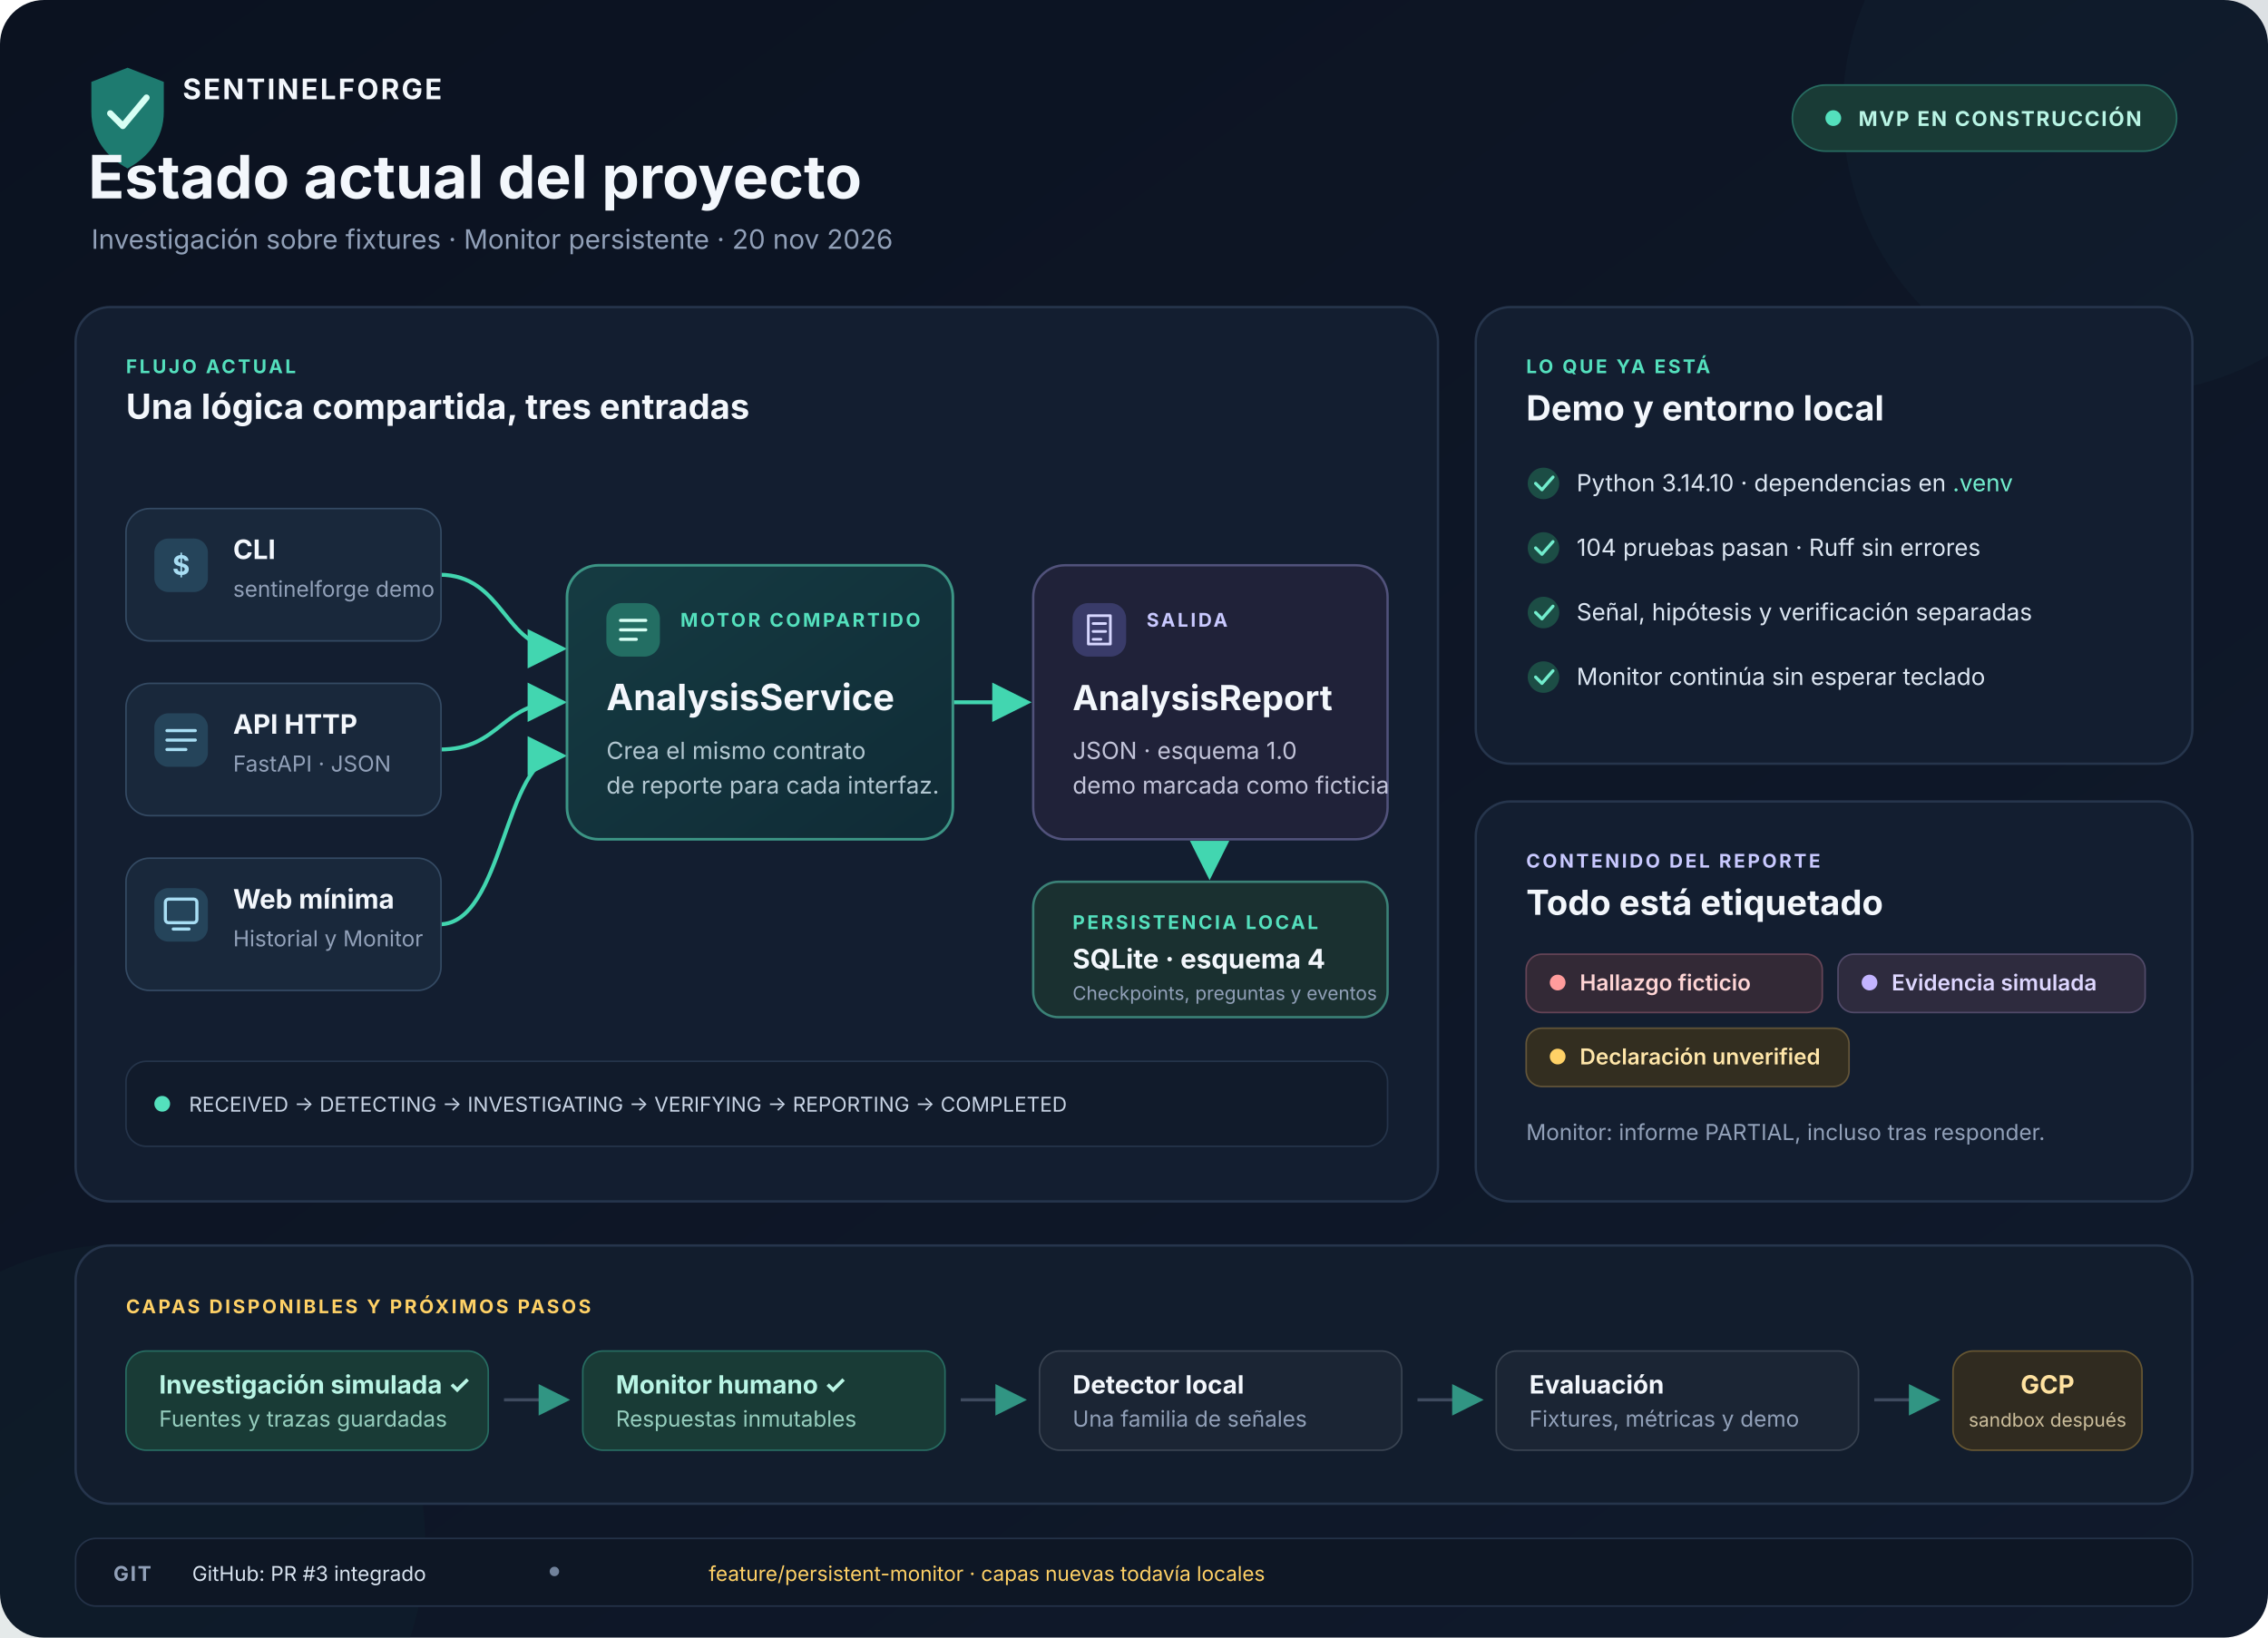
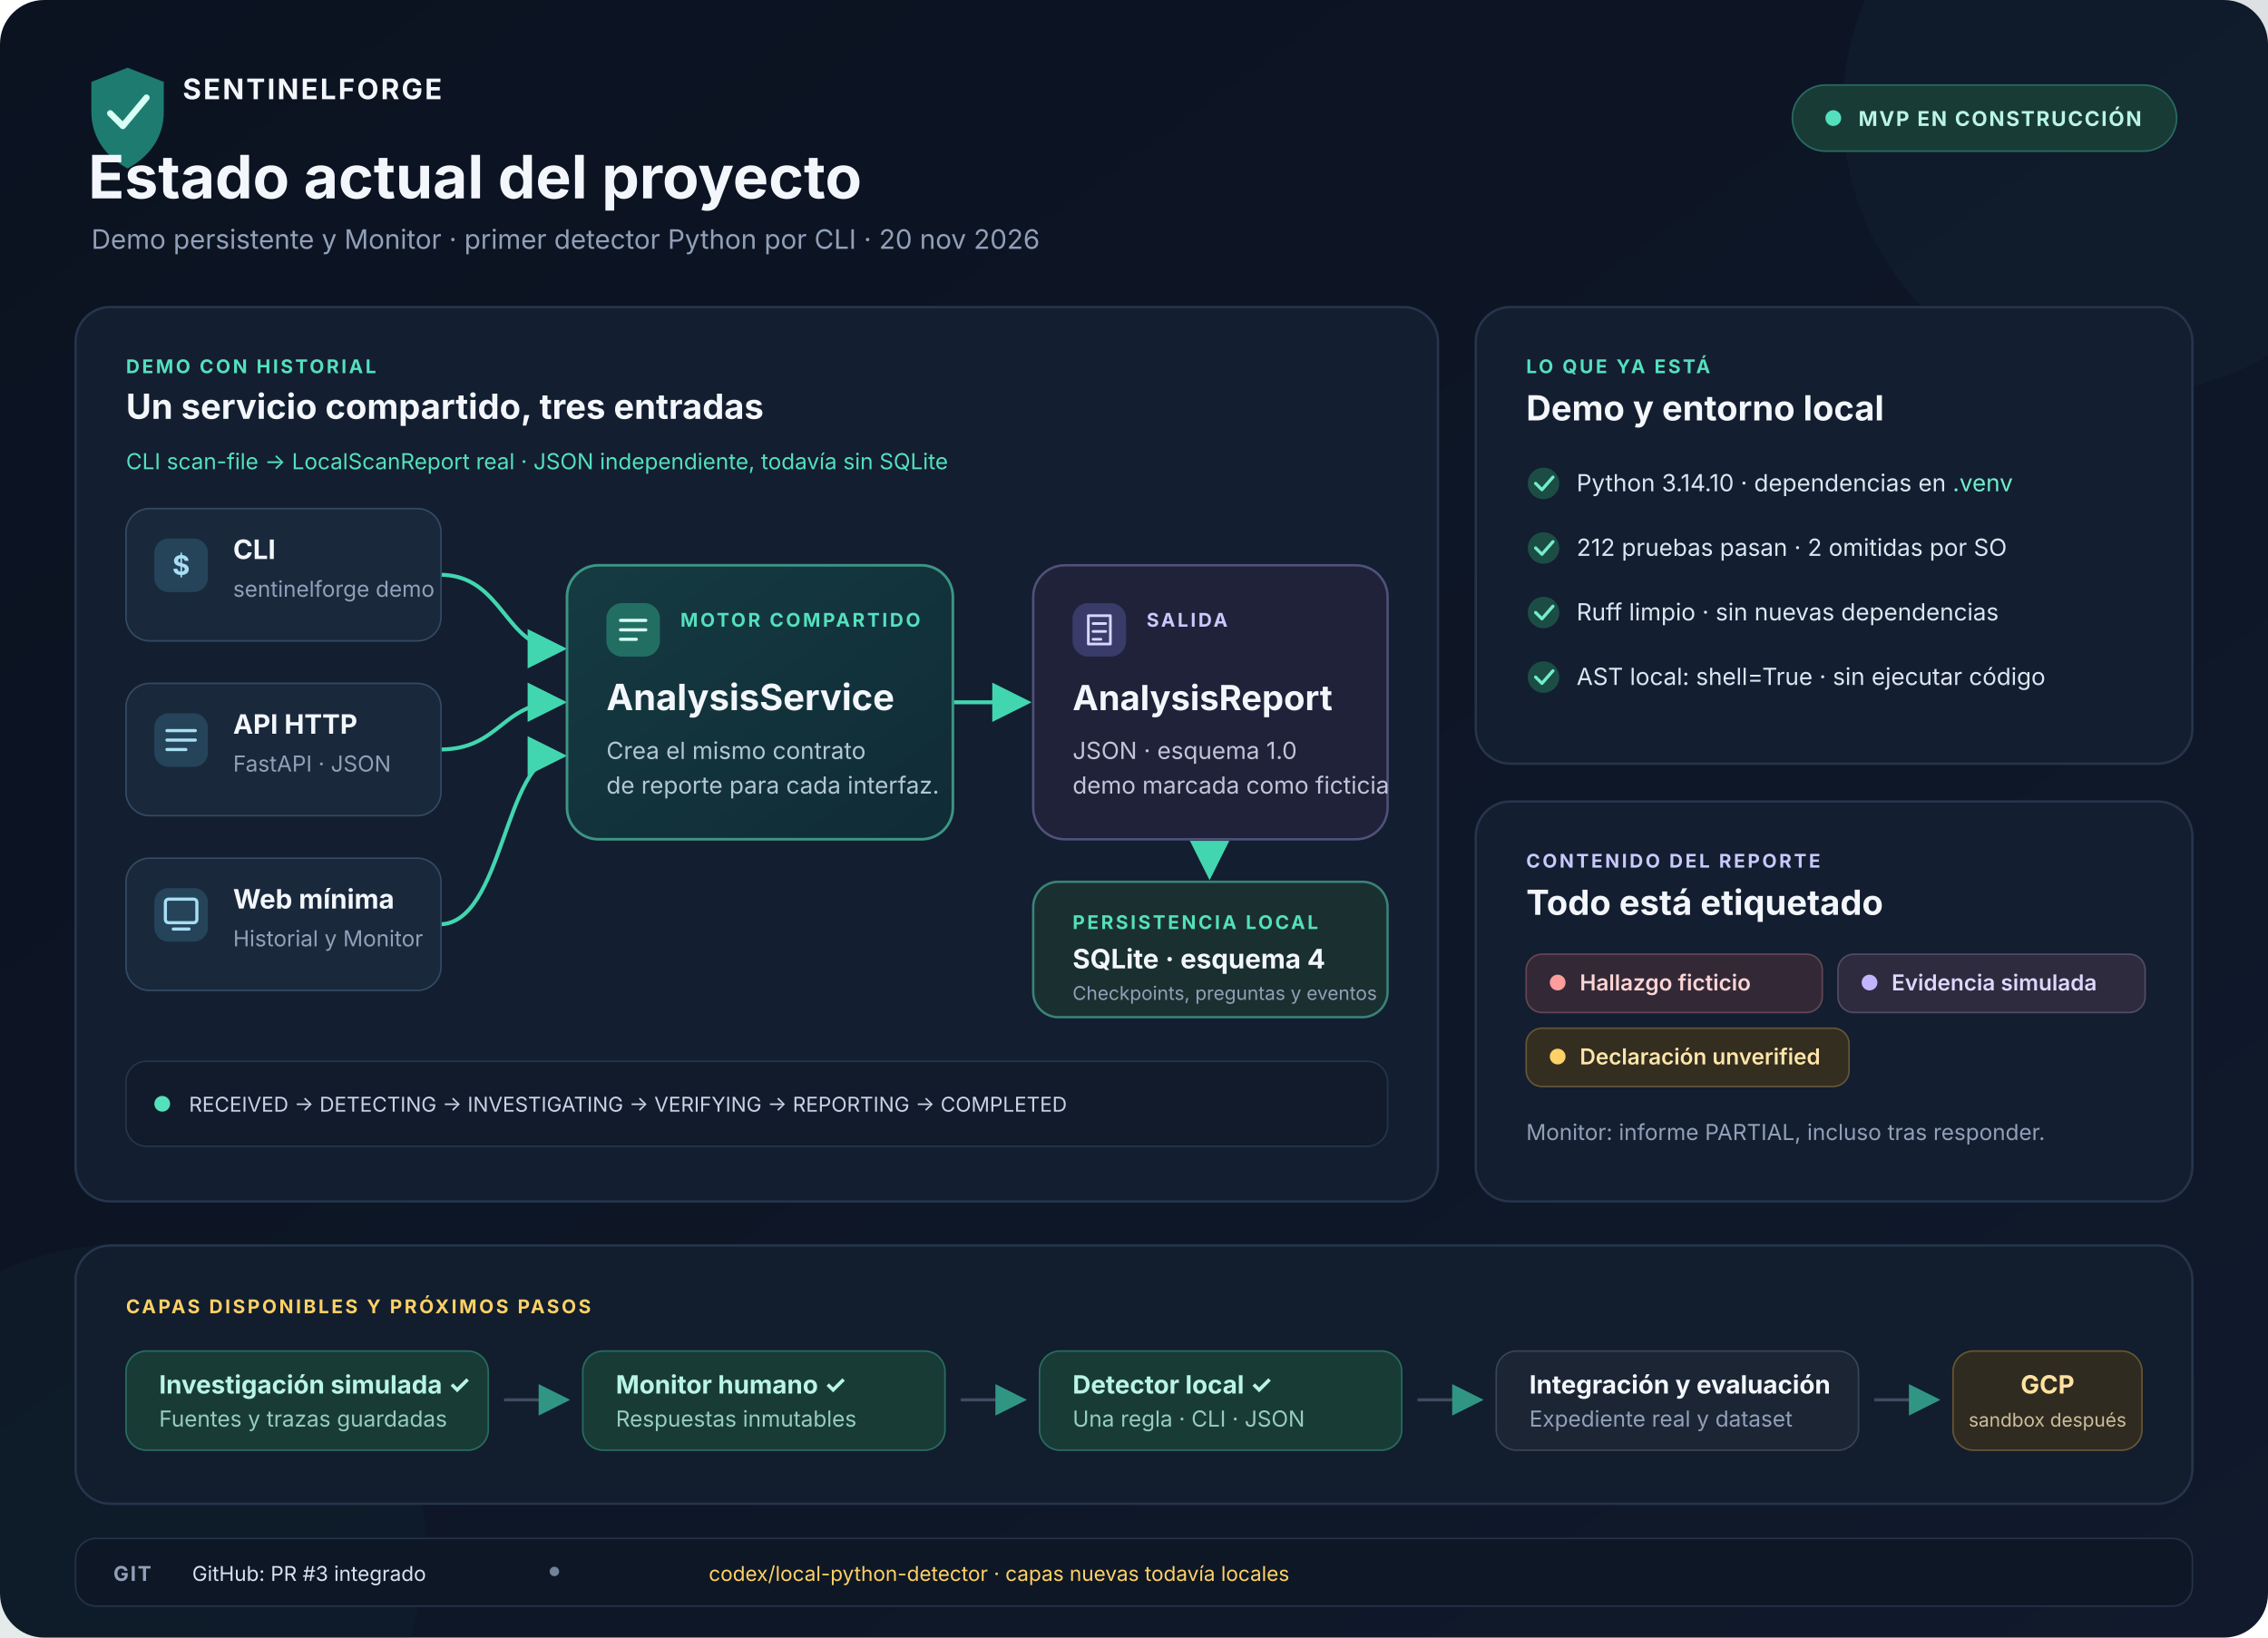
<svg xmlns="http://www.w3.org/2000/svg" width="1440" height="1040" viewBox="0 0 1440 1040" role="img" aria-labelledby="title desc">
  <defs>
    <linearGradient id="bg" x1="0" y1="0" x2="1" y2="1">
      <stop offset="0" stop-color="#0b1220" />
      <stop offset="1" stop-color="#101a2c" />
    </linearGradient>
    <linearGradient id="engine" x1="0" y1="0" x2="1" y2="1">
      <stop offset="0" stop-color="#153b42" />
      <stop offset="1" stop-color="#102b36" />
    </linearGradient>
    <marker id="arrow" markerWidth="10" markerHeight="10" refX="8" refY="5" orient="auto">
      <path d="M0 0 L10 5 L0 10 Z" fill="#42d6b0" />
    </marker>
    <style>
      text { font-family: Inter, "Segoe UI", Arial, sans-serif; }
      .muted { fill: #91a0b8; }
      .white { fill: #f3f7fc; }
      .teal { fill: #54e0bd; }
      .card { fill: #131e30; stroke: #26354c; stroke-width: 1.5; }
      .small { font-size: 14px; }
      .label { font-size: 12px; font-weight: 700; letter-spacing: 1.5px; }
      .body { font-size: 16px; }
    </style>
  </defs>
  <rect width="1440" height="1040" rx="28" fill="url(#bg)" />
  <circle cx="1350" cy="70" r="180" fill="#183747" opacity=".15" />
  <circle cx="80" cy="980" r="190" fill="#11413d" opacity=".11" />
  <g transform="translate(56 43)">
    <path d="M25 0 48 9v19c0 17-10 29-23 36C12 57 2 45 2 28V9Z" fill="#1e7b70" />
    <path d="m14 29 8 8 15-18" fill="none" stroke="#d7fff4" stroke-width="4" stroke-linecap="round" stroke-linejoin="round" />
  </g>
  <text x="116" y="63" class="white" font-size="18" font-weight="700" letter-spacing="1.3">SENTINELFORGE</text>
  <text x="56" y="126" class="white" font-size="38" font-weight="700">Estado actual del proyecto</text>
-   <text x="58" y="158" class="muted" font-size="17">Investigación sobre fixtures · Monitor persistente · 20 nov 2026</text>
+   <text x="58" y="158" class="muted" font-size="17">Demo persistente y Monitor · primer detector Python por CLI · 20 nov 2026</text>
  <rect x="1138" y="54" width="244" height="42" rx="21" fill="#193b36" stroke="#276c61" />
  <circle cx="1164" cy="75" r="5" fill="#54e0bd" />
  <text x="1180" y="80" fill="#b9f5e5" font-size="13" font-weight="700" letter-spacing="1">MVP EN CONSTRUCCIÓN</text>
  <rect x="48" y="195" width="865" height="568" rx="22" class="card" />
-   <text x="80" y="237" class="teal label">FLUJO ACTUAL</text>
-   <text x="80" y="266" class="white" font-size="22" font-weight="700">Una lógica compartida, tres entradas</text>
+   <text x="80" y="237" class="teal label">DEMO CON HISTORIAL</text>
+   <text x="80" y="266" class="white" font-size="22" font-weight="700">Un servicio compartido, tres entradas</text>
+   <text x="80" y="298" class="teal" font-size="14">CLI scan-file → LocalScanReport real · JSON independiente, todavía sin SQLite</text>
  <path d="M279 365 C320 365 320 412 355 412" fill="none" stroke="#42d6b0" stroke-width="2.5" marker-end="url(#arrow)" />
  <path d="M279 476 C318 476 318 446 355 446" fill="none" stroke="#42d6b0" stroke-width="2.5" marker-end="url(#arrow)" />
  <path d="M279 587 C320 587 320 480 355 480" fill="none" stroke="#42d6b0" stroke-width="2.5" marker-end="url(#arrow)" />
  <path d="M603 446 L650 446" fill="none" stroke="#42d6b0" stroke-width="2.5" marker-end="url(#arrow)" />
  <g>
    <rect x="80" y="323" width="200" height="84" rx="15" fill="#19283b" stroke="#344a63" />
    <rect x="98" y="342" width="34" height="34" rx="9" fill="#25445a" />
    <text x="115" y="365" text-anchor="middle" fill="#a8def4" font-size="17" font-weight="700">$</text>
    <text x="148" y="355" class="white" font-size="17" font-weight="700">CLI</text>
    <text x="148" y="379" class="muted small">sentinelforge demo</text>
    <rect x="80" y="434" width="200" height="84" rx="15" fill="#19283b" stroke="#344a63" />
    <rect x="98" y="453" width="34" height="34" rx="9" fill="#25445a" />
    <path d="M106 464h18M106 470h18M106 476h12" stroke="#a8def4" stroke-width="2" stroke-linecap="round" />
    <text x="148" y="466" class="white" font-size="17" font-weight="700">API HTTP</text>
    <text x="148" y="490" class="muted small">FastAPI · JSON</text>
    <rect x="80" y="545" width="200" height="84" rx="15" fill="#19283b" stroke="#344a63" />
    <rect x="98" y="564" width="34" height="34" rx="9" fill="#25445a" />
    <rect x="105" y="571" width="20" height="15" rx="2" fill="none" stroke="#a8def4" stroke-width="2" />
    <path d="M110 590h10" stroke="#a8def4" stroke-width="2" stroke-linecap="round" />
    <text x="148" y="577" class="white" font-size="17" font-weight="700">Web mínima</text>
    <text x="148" y="601" class="muted small">Historial y Monitor</text>
  </g>
  <rect x="360" y="359" width="245" height="174" rx="20" fill="url(#engine)" stroke="#3c9585" stroke-width="1.7" />
  <rect x="385" y="383" width="34" height="34" rx="10" fill="#236e63" />
  <path d="M394 394h16M394 400h16M394 406h10" stroke="#d7fff4" stroke-width="2" stroke-linecap="round" />
  <text x="432" y="398" class="teal label">MOTOR COMPARTIDO</text>
  <text x="385" y="451" class="white" font-size="23" font-weight="700">AnalysisService</text>
  <text x="385" y="482" fill="#b2c7d1" font-size="15">Crea el mismo contrato</text>
  <text x="385" y="504" fill="#b2c7d1" font-size="15">de reporte para cada interfaz.</text>
  <rect x="656" y="359" width="225" height="174" rx="20" fill="#202239" stroke="#51527b" stroke-width="1.5" />
  <rect x="681" y="383" width="34" height="34" rx="10" fill="#393b69" />
  <path d="M691 391h14v18h-14zM694 396h8M694 401h8M694 406h5" fill="none" stroke="#d7d7ff" stroke-width="1.7" stroke-linecap="round" stroke-linejoin="round" />
  <text x="728" y="398" fill="#c9c9ff" class="label">SALIDA</text>
  <text x="681" y="451" class="white" font-size="22" font-weight="700">AnalysisReport</text>
  <text x="681" y="482" fill="#c2c4d9" font-size="15">JSON · esquema 1.0</text>
  <text x="681" y="504" fill="#c2c4d9" font-size="15">demo marcada como ficticia</text>
  <path d="M768 536 L768 554" fill="none" stroke="#42d6b0" stroke-width="2.5" marker-end="url(#arrow)" />
  <rect x="656" y="560" width="225" height="86" rx="16" fill="#1a3030" stroke="#3b8277" stroke-width="1.5" />
  <text x="681" y="590" class="teal label">PERSISTENCIA LOCAL</text>
  <text x="681" y="615" class="white" font-size="17" font-weight="700">SQLite · esquema 4</text>
  <text x="681" y="635" class="muted" font-size="12">Checkpoints, preguntas y eventos</text>
  <rect x="80" y="674" width="801" height="54" rx="13" fill="#111b2b" stroke="#25344a" />
  <circle cx="103" cy="701" r="5" fill="#54e0bd" />
  <text x="120" y="706" fill="#c8d4e5" font-size="13">RECEIVED → DETECTING → INVESTIGATING → VERIFYING → REPORTING → COMPLETED</text>
  <rect x="937" y="195" width="455" height="290" rx="22" class="card" />
  <text x="969" y="237" class="teal label">LO QUE YA ESTÁ</text>
  <text x="969" y="267" class="white" font-size="22" font-weight="700">Demo y entorno local</text>
  <g font-size="15">
    <circle cx="980" cy="307" r="10" fill="#1c4d45" />
    <path d="m975 307 4 4 7-8" fill="none" stroke="#72edcd" stroke-width="2" stroke-linecap="round" stroke-linejoin="round" />
    <text x="1001" y="312" fill="#dce6f2">Python 3.14.10 · dependencias en <tspan fill="#72edcd">.venv</tspan>
    </text>
    <circle cx="980" cy="348" r="10" fill="#1c4d45" />
    <path d="m975 348 4 4 7-8" fill="none" stroke="#72edcd" stroke-width="2" stroke-linecap="round" stroke-linejoin="round" />
-     <text x="1001" y="353" fill="#dce6f2">104 pruebas pasan · Ruff sin errores</text>
+     <text x="1001" y="353" fill="#dce6f2">212 pruebas pasan · 2 omitidas por SO</text>
    <circle cx="980" cy="389" r="10" fill="#1c4d45" />
    <path d="m975 389 4 4 7-8" fill="none" stroke="#72edcd" stroke-width="2" stroke-linecap="round" stroke-linejoin="round" />
-     <text x="1001" y="394" fill="#dce6f2">Señal, hipótesis y verificación separadas</text>
+     <text x="1001" y="394" fill="#dce6f2">Ruff limpio · sin nuevas dependencias</text>
    <circle cx="980" cy="430" r="10" fill="#1c4d45" />
    <path d="m975 430 4 4 7-8" fill="none" stroke="#72edcd" stroke-width="2" stroke-linecap="round" stroke-linejoin="round" />
-     <text x="1001" y="435" fill="#dce6f2">Monitor continúa sin esperar teclado</text>
+     <text x="1001" y="435" fill="#dce6f2">AST local: shell=True · sin ejecutar código</text>
  </g>
  <rect x="937" y="509" width="455" height="254" rx="22" class="card" />
  <text x="969" y="551" fill="#c9c9ff" class="label">CONTENIDO DEL REPORTE</text>
  <text x="969" y="581" class="white" font-size="22" font-weight="700">Todo está etiquetado</text>
  <rect x="969" y="606" width="188" height="37" rx="10" fill="#332936" stroke="#654456" />
  <circle cx="989" cy="624" r="5" fill="#ff9c9c" />
  <text x="1003" y="629" fill="#ffd5d5" font-size="14" font-weight="600">Hallazgo ficticio</text>
  <rect x="1167" y="606" width="195" height="37" rx="10" fill="#2e2b3e" stroke="#514a69" />
  <circle cx="1187" cy="624" r="5" fill="#c3b4ff" />
  <text x="1201" y="629" fill="#ded7ff" font-size="14" font-weight="600">Evidencia simulada</text>
  <rect x="969" y="653" width="205" height="37" rx="10" fill="#332e20" stroke="#635539" />
  <circle cx="989" cy="671" r="5" fill="#ffd166" />
  <text x="1003" y="676" fill="#ffe6a9" font-size="14" font-weight="600">Declaración unverified</text>
  <text x="969" y="724" class="muted" font-size="14">Monitor: informe PARTIAL, incluso tras responder.</text>
  <rect x="48" y="791" width="1344" height="164" rx="22" fill="#121d2d" stroke="#26354c" stroke-width="1.5" />
  <text x="80" y="834" fill="#ffd166" class="label">CAPAS DISPONIBLES Y PRÓXIMOS PASOS</text>
  <g>
    <rect x="80" y="858" width="230" height="63" rx="13" fill="#193b36" stroke="#276c61" />
    <text x="101" y="885" fill="#b9f5e5" font-size="16" font-weight="700">Investigación simulada ✓</text>
    <text x="101" y="906" fill="#95cdbd" class="small">Fuentes y trazas guardadas</text>
    <path d="M320 889h38" stroke="#58647a" stroke-width="2" marker-end="url(#arrow)" opacity=".65" />
    <rect x="370" y="858" width="230" height="63" rx="13" fill="#193b36" stroke="#276c61" />
    <text x="391" y="885" fill="#b9f5e5" font-size="16" font-weight="700">Monitor humano ✓</text>
    <text x="391" y="906" fill="#95cdbd" class="small">Respuestas inmutables</text>
    <path d="M610 889h38" stroke="#58647a" stroke-width="2" marker-end="url(#arrow)" opacity=".65" />
-     <rect x="660" y="858" width="230" height="63" rx="13" fill="#1b2534" stroke="#394351" />
-     <text x="681" y="885" class="white" font-size="16" font-weight="700">Detector local</text>
-     <text x="681" y="906" class="muted small">Una familia de señales</text>
+     <rect x="660" y="858" width="230" height="63" rx="13" fill="#193b36" stroke="#276c61" />
+     <text x="681" y="885" fill="#b9f5e5" font-size="16" font-weight="700">Detector local ✓</text>
+     <text x="681" y="906" fill="#95cdbd" class="small">Una regla · CLI · JSON</text>
    <path d="M900 889h38" stroke="#58647a" stroke-width="2" marker-end="url(#arrow)" opacity=".65" />
    <rect x="950" y="858" width="230" height="63" rx="13" fill="#1b2534" stroke="#394351" />
-     <text x="971" y="885" class="white" font-size="16" font-weight="700">Evaluación</text>
-     <text x="971" y="906" class="muted small">Fixtures, métricas y demo</text>
+     <text x="971" y="885" class="white" font-size="16" font-weight="700">Integración y evaluación</text>
+     <text x="971" y="906" class="muted small">Expediente real y dataset</text>
    <path d="M1190 889h38" stroke="#58647a" stroke-width="2" marker-end="url(#arrow)" opacity=".65" />
    <rect x="1240" y="858" width="120" height="63" rx="13" fill="#302b20" stroke="#665632" />
    <text x="1300" y="885" text-anchor="middle" fill="#ffe2a0" font-size="16" font-weight="700">GCP</text>
    <text x="1300" y="906" text-anchor="middle" fill="#cbbd9b" font-size="12">sandbox después</text>
  </g>
  <rect x="48" y="977" width="1344" height="43" rx="13" fill="#0e1725" stroke="#243248" />
  <text x="72" y="1004" class="muted" font-size="13" font-weight="700" letter-spacing="1">GIT</text>
  <text x="122" y="1004" fill="#d8e3ef" font-size="13">GitHub: PR #3 integrado</text>
  <circle cx="352" cy="998" r="3" fill="#71829b" />
-   <text x="450" y="1004" fill="#ffd166" font-size="13">feature/persistent-monitor · capas nuevas todavía locales</text>
+   <text x="450" y="1004" fill="#ffd166" font-size="13">codex/local-python-detector · capas nuevas todavía locales</text>
</svg>
